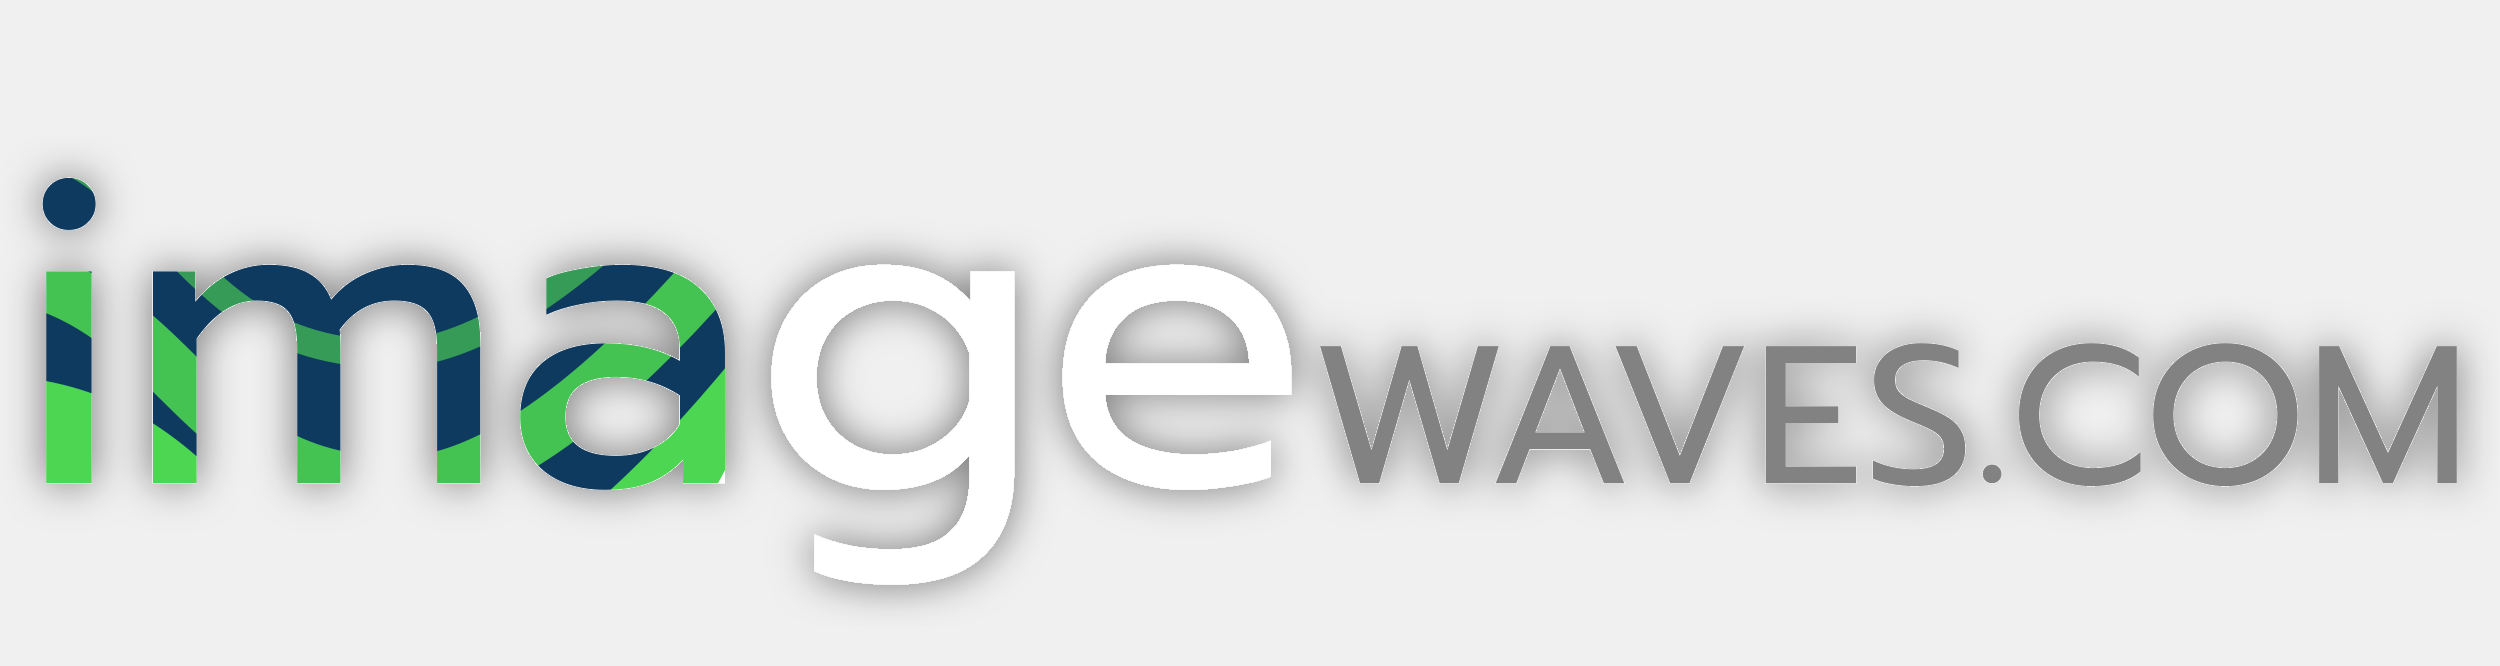
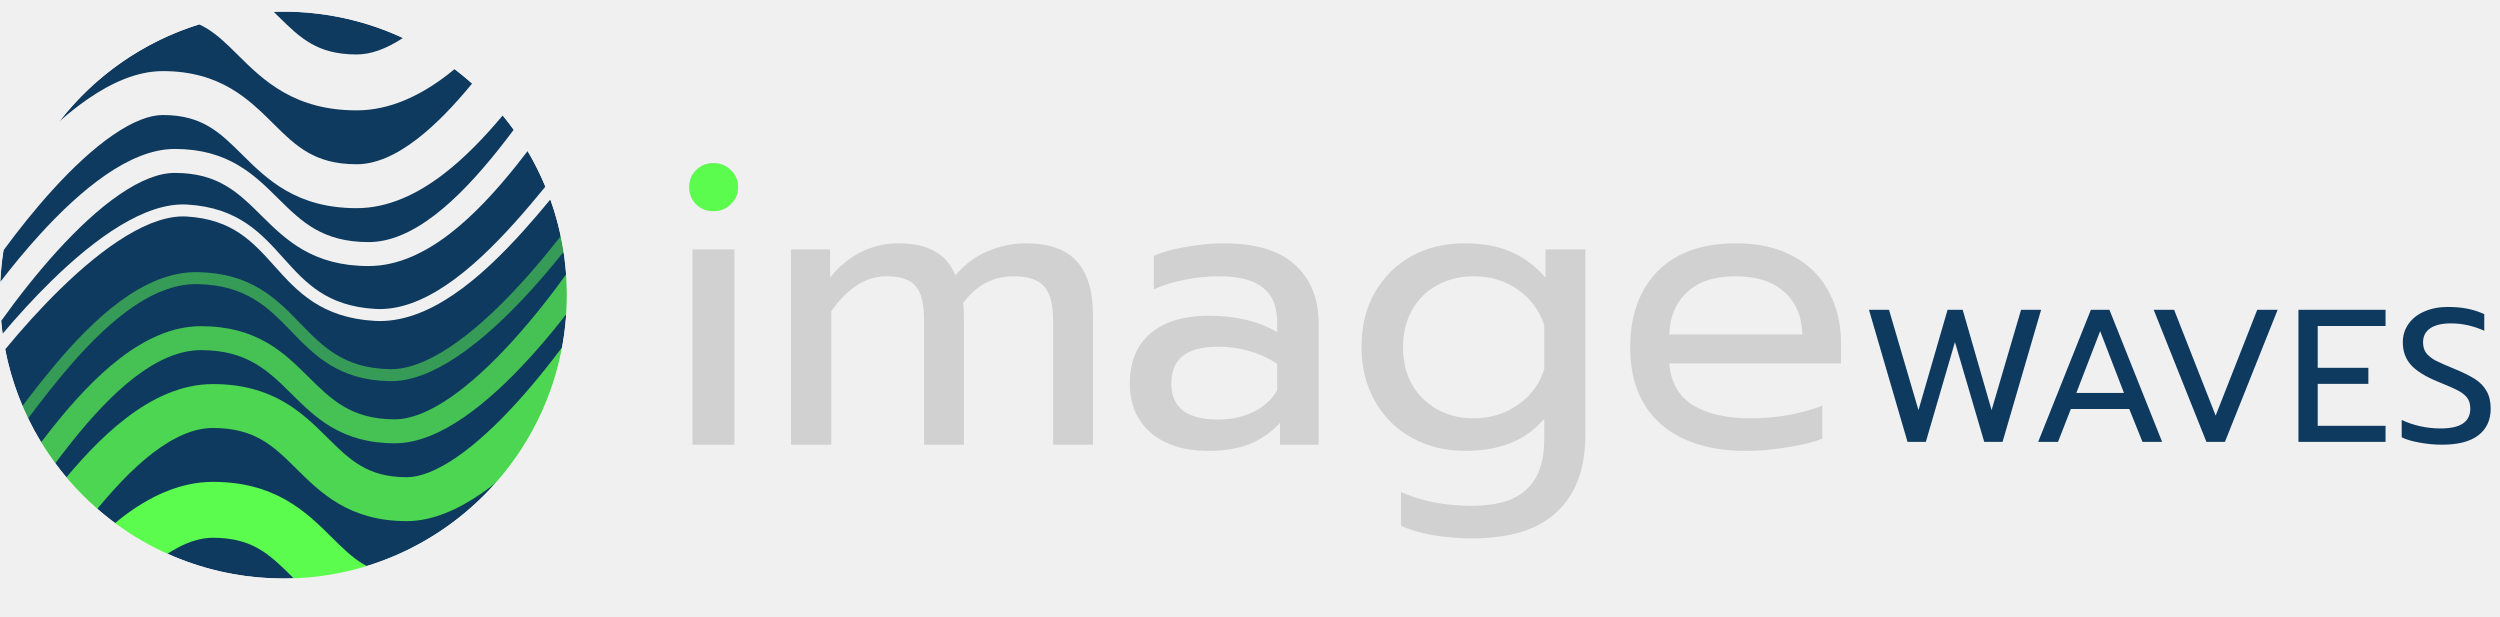
- <svg xmlns="http://www.w3.org/2000/svg" width="357" height="95" viewBox="0 0 357 95" fill="none">
-   <g filter="url(#filter0_d_591_1714)">
-     <mask id="mask0_591_1714" style="mask-type:alpha" maskUnits="userSpaceOnUse" x="6" y="25" width="345" height="59">
-       <path d="M9.812 32.838C8.762 32.838 7.88 32.481 7.166 31.767C6.452 31.053 6.095 30.171 6.095 29.121C6.095 28.071 6.452 27.189 7.166 26.475C7.88 25.761 8.762 25.404 9.812 25.404C10.904 25.404 11.807 25.761 12.521 26.475C13.277 27.189 13.655 28.071 13.655 29.121C13.655 30.171 13.277 31.053 12.521 31.767C11.807 32.481 10.904 32.838 9.812 32.838ZM6.599 38.76H13.088V69H6.599V38.76ZM21.845 38.76H27.893V43.107C29.321 41.343 30.938 40.02 32.744 39.138C34.55 38.256 36.419 37.815 38.351 37.815C40.787 37.815 42.719 38.235 44.147 39.075C45.575 39.873 46.625 41.112 47.297 42.792C48.641 41.154 50.279 39.915 52.211 39.075C54.185 38.235 56.159 37.815 58.133 37.815C61.829 37.815 64.496 38.76 66.134 40.65C67.772 42.498 68.591 45.249 68.591 48.903V69H62.417V49.722C62.417 47.244 61.955 45.501 61.031 44.493C60.107 43.443 58.532 42.918 56.306 42.918C53.114 42.918 50.51 44.304 48.494 47.076C48.578 47.706 48.62 48.735 48.62 50.163V69H42.446V49.722C42.446 47.244 42.026 45.501 41.186 44.493C40.346 43.443 38.834 42.918 36.65 42.918C33.458 42.918 30.602 44.724 28.082 48.336V69H21.845V38.76ZM86.391 69.945C82.737 69.945 79.797 69.021 77.571 67.173C75.387 65.283 74.295 62.742 74.295 59.55C74.295 56.19 75.345 53.607 77.445 51.801C79.587 49.953 82.611 49.029 86.517 49.029C90.675 49.029 94.203 49.869 97.101 51.549V49.974C97.101 47.58 96.366 45.816 94.896 44.682C93.468 43.506 91.2 42.918 88.092 42.918C86.244 42.918 84.438 43.107 82.674 43.485C80.952 43.821 79.398 44.304 78.012 44.934V39.768C79.272 39.18 80.91 38.718 82.926 38.382C84.942 38.004 86.895 37.815 88.785 37.815C93.783 37.815 97.479 38.928 99.873 41.154C102.309 43.338 103.527 46.383 103.527 50.289V69H97.542V65.598C96.24 67.026 94.686 68.118 92.88 68.874C91.116 69.588 88.953 69.945 86.391 69.945ZM87.966 65.094C89.982 65.094 91.809 64.695 93.447 63.897C95.085 63.099 96.303 61.986 97.101 60.558V56.463C94.371 54.699 91.326 53.817 87.966 53.817C85.53 53.817 83.703 54.3 82.485 55.266C81.309 56.19 80.721 57.618 80.721 59.55C80.721 63.246 83.136 65.094 87.966 65.094ZM127.236 83.49C125.178 83.49 123.162 83.322 121.188 82.986C119.256 82.65 117.618 82.167 116.274 81.537V76.308C119.424 77.736 123.078 78.45 127.236 78.45C131.142 78.45 133.977 77.589 135.741 75.867C137.547 74.187 138.45 71.625 138.45 68.181V64.968C135.678 68.286 131.604 69.945 126.228 69.945C123.162 69.945 120.411 69.273 117.975 67.929C115.539 66.585 113.628 64.695 112.242 62.259C110.856 59.823 110.163 57.03 110.163 53.88C110.163 50.688 110.835 47.895 112.179 45.501C113.565 43.065 115.455 41.175 117.849 39.831C120.285 38.487 123.015 37.815 126.039 37.815C128.853 37.815 131.226 38.235 133.158 39.075C135.132 39.873 136.959 41.217 138.639 43.107V38.76H144.813V67.488C144.813 72.654 143.364 76.602 140.466 79.332C137.61 82.104 133.2 83.49 127.236 83.49ZM127.488 64.905C130.092 64.905 132.381 64.212 134.355 62.826C136.371 61.44 137.736 59.592 138.45 57.282V50.478C137.652 48.126 136.266 46.278 134.292 44.934C132.36 43.59 130.092 42.918 127.488 42.918C125.43 42.918 123.561 43.38 121.881 44.304C120.243 45.186 118.941 46.467 117.975 48.147C117.051 49.827 116.589 51.738 116.589 53.88C116.589 56.064 117.051 57.996 117.975 59.676C118.941 61.314 120.243 62.595 121.881 63.519C123.561 64.443 125.43 64.905 127.488 64.905ZM169.645 69.945C164.059 69.945 159.67 68.559 156.478 65.787C153.328 62.973 151.753 59.025 151.753 53.943C151.753 48.987 153.16 45.06 155.974 42.162C158.83 39.264 162.883 37.815 168.133 37.815C171.619 37.815 174.58 38.487 177.016 39.831C179.452 41.133 181.279 42.96 182.497 45.312C183.757 47.622 184.387 50.268 184.387 53.25V56.4H157.801C158.011 59.256 159.208 61.398 161.392 62.826C163.618 64.212 166.621 64.905 170.401 64.905C172.333 64.905 174.286 64.737 176.26 64.401C178.234 64.023 179.977 63.54 181.489 62.952V68.055C180.145 68.601 178.36 69.042 176.134 69.378C173.95 69.756 171.787 69.945 169.645 69.945ZM178.402 51.927C178.318 49.071 177.373 46.866 175.567 45.312C173.803 43.716 171.283 42.918 168.007 42.918C164.815 42.918 162.337 43.737 160.573 45.375C158.809 47.013 157.885 49.197 157.801 51.927H178.402ZM188.507 49.428H191.475L195.843 64.296L200.155 49.428H202.395L206.679 64.296L211.047 49.428H214.015L208.303 69H205.587L201.247 54.216L196.935 69H194.219L188.507 49.428ZM221.393 49.428H224.137L231.949 69H229.037L227.077 64.128H218.425L216.521 69H213.581L221.393 49.428ZM226.293 61.748L222.765 52.592L219.237 61.748H226.293ZM230.698 49.428H233.722L239.882 65.108L246.042 49.428H249.066L241.254 69H238.51L230.698 49.428ZM252.149 49.428H265.057V51.836H255.005V58.024H262.509V60.404H255.005V66.62H265.057V69H252.149V49.428ZM273.44 69.42C272.32 69.42 271.21 69.317 270.108 69.112C269.026 68.925 268.139 68.664 267.448 68.328V65.752C269.24 66.592 271.172 67.012 273.244 67.012C276.156 67.012 277.612 66.032 277.612 64.072C277.612 63.4 277.454 62.859 277.136 62.448C276.819 62.037 276.362 61.683 275.764 61.384C275.167 61.067 274.196 60.637 272.852 60.096C271.004 59.349 269.67 58.528 268.848 57.632C268.027 56.736 267.616 55.607 267.616 54.244C267.616 53.217 267.896 52.312 268.456 51.528C269.016 50.725 269.8 50.109 270.808 49.68C271.816 49.232 272.974 49.008 274.28 49.008C275.344 49.008 276.306 49.092 277.164 49.26C278.023 49.428 278.863 49.699 279.684 50.072V52.536C278.06 51.808 276.418 51.444 274.756 51.444C273.412 51.444 272.386 51.687 271.676 52.172C270.967 52.657 270.612 53.348 270.612 54.244C270.612 54.86 270.762 55.383 271.06 55.812C271.378 56.223 271.835 56.596 272.432 56.932C273.048 57.249 273.954 57.651 275.148 58.136C276.474 58.677 277.519 59.191 278.284 59.676C279.05 60.161 279.628 60.759 280.02 61.468C280.431 62.159 280.636 63.027 280.636 64.072C280.636 65.771 280.03 67.087 278.816 68.02C277.603 68.953 275.811 69.42 273.44 69.42ZM284.46 69C284.086 69 283.769 68.879 283.508 68.636C283.265 68.375 283.144 68.057 283.144 67.684C283.144 67.311 283.265 66.993 283.508 66.732C283.769 66.471 284.086 66.34 284.46 66.34C284.833 66.34 285.15 66.471 285.412 66.732C285.673 66.993 285.804 67.311 285.804 67.684C285.804 68.057 285.673 68.375 285.412 68.636C285.15 68.879 284.833 69 284.46 69ZM298.672 69.42C296.656 69.42 294.864 69 293.296 68.16C291.728 67.32 290.505 66.135 289.628 64.604C288.75 63.055 288.312 61.263 288.312 59.228C288.312 57.193 288.75 55.401 289.628 53.852C290.505 52.303 291.728 51.108 293.296 50.268C294.864 49.428 296.656 49.008 298.672 49.008C301.36 49.008 303.609 49.689 305.42 51.052V53.796C303.796 52.359 301.63 51.64 298.924 51.64C297.412 51.64 296.068 51.948 294.892 52.564C293.734 53.18 292.829 54.067 292.176 55.224C291.522 56.363 291.196 57.697 291.196 59.228C291.196 60.759 291.522 62.103 292.176 63.26C292.848 64.417 293.762 65.304 294.92 65.92C296.096 66.536 297.43 66.844 298.924 66.844C300.305 66.844 301.537 66.667 302.62 66.312C303.721 65.939 304.738 65.351 305.672 64.548V67.32C303.992 68.72 301.658 69.42 298.672 69.42ZM317.784 69.42C315.842 69.42 314.088 69 312.52 68.16C310.952 67.301 309.72 66.097 308.824 64.548C307.928 62.999 307.48 61.225 307.48 59.228C307.48 57.231 307.928 55.457 308.824 53.908C309.72 52.359 310.952 51.155 312.52 50.296C314.088 49.437 315.842 49.008 317.784 49.008C319.725 49.008 321.48 49.437 323.048 50.296C324.616 51.155 325.848 52.359 326.744 53.908C327.64 55.457 328.088 57.231 328.088 59.228C328.088 61.225 327.64 62.999 326.744 64.548C325.848 66.097 324.616 67.301 323.048 68.16C321.48 69 319.725 69.42 317.784 69.42ZM317.784 66.844C319.165 66.844 320.416 66.536 321.536 65.92C322.674 65.285 323.57 64.399 324.224 63.26C324.877 62.103 325.204 60.759 325.204 59.228C325.204 57.716 324.877 56.391 324.224 55.252C323.589 54.095 322.712 53.208 321.592 52.592C320.472 51.957 319.221 51.64 317.84 51.64C316.44 51.64 315.17 51.948 314.032 52.564C312.912 53.18 312.016 54.067 311.344 55.224C310.69 56.381 310.364 57.716 310.364 59.228C310.364 60.759 310.69 62.103 311.344 63.26C311.997 64.399 312.884 65.285 314.004 65.92C315.142 66.536 316.402 66.844 317.784 66.844ZM331.173 49.428H334.029L341.001 64.688L347.973 49.428H350.829V69H348.057V55.084L341.701 69H340.301L333.917 55.084V69H331.173V49.428Z" fill="black" />
-     </mask>
-     <g mask="url(#mask0_591_1714)">
-       <g style="mix-blend-mode:exclusion">
-         <rect x="1" y="36" width="185" height="50" fill="white" />
-       </g>
-       <rect x="188" y="36" width="181" height="50" fill="#828282" />
-       <mask id="mask1_591_1714" style="mask-type:alpha" maskUnits="userSpaceOnUse" x="-74" y="-70" width="188" height="188">
-         <ellipse cx="20" cy="24" rx="94" ry="94" fill="#D9D9D9" />
-       </mask>
-       <g mask="url(#mask1_591_1714)">
-         <path d="M-7.95 -65.775C-26.505 -60.004 -42.595 -48.64 -54.249 -33.654C-51.146 -36.374 -47.993 -38.87 -44.821 -41.052C-37.165 -46.317 -28.641 -50.274 -20.005 -50.274C-10.609 -50.274 -3.363 -48.005 2.687 -44.438C8.302 -41.128 12.673 -36.794 16.366 -33.133L16.783 -32.719C20.744 -28.796 24.053 -25.605 28.177 -23.25C32.111 -21.004 37.065 -19.382 44.275 -19.382C50.465 -19.382 57.118 -22.235 64.204 -27.657C70.55 -32.514 76.725 -39.035 82.577 -46.145C80.706 -47.815 78.768 -49.412 76.767 -50.93C75.939 -50.248 75.104 -49.583 74.261 -48.938C65.719 -42.401 55.564 -37.255 44.275 -37.255C34.287 -37.255 26.489 -39.579 19.97 -43.302C13.744 -46.857 9.032 -51.525 5.23 -55.291L5.136 -55.385C1.087 -59.395 -1.97 -62.395 -5.718 -64.605C-6.422 -65.02 -7.162 -65.413 -7.95 -65.775Z" fill="#0F3A5F" />
-         <path d="M59.633 -61.261C54.047 -57.588 48.933 -55.791 44.275 -55.791C37.398 -55.791 32.785 -57.328 29.161 -59.398C25.296 -61.605 22.158 -64.612 18.18 -68.553L17.725 -69.004C17.414 -69.312 17.097 -69.626 16.774 -69.946C17.845 -69.982 18.92 -70 20 -70C34.16 -70 47.59 -66.869 59.633 -61.261Z" fill="#0F3A5F" />
-         <path d="M73.054 -16.092C80.18 -21.545 86.787 -28.472 92.722 -35.565C93.987 -34.022 95.205 -32.438 96.371 -30.816C94.654 -28.527 92.879 -26.221 91.048 -23.931C84.567 -15.828 77.541 -8.149 70.187 -2.522C62.81 3.124 55.456 6.435 48.247 6.435C40.481 6.435 34.958 4.673 30.507 2.131C25.952 -0.47 22.357 -3.965 18.425 -7.861L18.084 -8.199C14.341 -11.908 10.229 -15.984 4.978 -19.08C-0.555 -22.341 -7.22 -24.457 -16.033 -24.457C-23.695 -24.457 -31.549 -20.924 -38.974 -15.818C-46.465 -10.665 -53.94 -3.62 -60.929 4.066C-65.456 9.046 -69.822 14.34 -73.901 19.641C-73.739 16.092 -73.38 12.595 -72.835 9.16C-67.867 2.397 -62.346 -4.523 -56.574 -10.87C-49.905 -18.204 -43.085 -24.571 -36.569 -29.052C-29.93 -33.618 -24.352 -35.711 -20.005 -35.711C-13.171 -35.711 -8.484 -34.118 -4.709 -31.893C-0.711 -29.536 2.517 -26.351 6.534 -22.373L6.574 -22.333C10.401 -18.542 14.957 -14.029 20.955 -10.604C27.164 -7.058 34.62 -4.819 44.275 -4.819C54.952 -4.819 64.687 -9.689 73.054 -16.092Z" fill="#0F3A5F" />
-         <path d="M114 24C114 75.915 71.915 118 20 118C-25.758 118 -63.88 85.305 -72.278 42.002C-66.716 35.267 -60.539 28.378 -54.116 22.099C-46.867 15.012 -39.359 8.756 -32.114 4.377C-24.834 -0.022 -18.033 -2.398 -12.137 -2.051C-4.385 -1.594 1.115 0.571 5.55 3.55C9.985 6.529 13.417 10.355 17.059 14.413L17.202 14.573C20.851 18.639 24.715 22.918 29.857 26.27C35.049 29.654 41.466 32.05 50.217 32.565C59.246 33.096 68.089 29.473 76.332 23.901C84.587 18.321 92.427 10.661 99.504 2.806C102.657 -0.692 105.675 -4.249 108.522 -7.695C112.068 2.207 114 12.878 114 24Z" fill="#0F3A5F" />
-         <path d="M106.88 -11.951C103.648 -8.004 100.193 -3.891 96.554 0.148C89.563 7.905 81.974 15.293 74.107 20.61C66.229 25.936 58.258 29.059 50.45 28.6C42.365 28.124 36.62 25.936 32.026 22.942C27.383 19.916 23.839 16.022 20.158 11.92L19.888 11.619C16.336 7.659 12.616 3.511 7.764 0.253C2.732 -3.128 -3.454 -5.518 -11.904 -6.016C-18.968 -6.431 -26.601 -3.596 -34.168 0.978C-41.771 5.573 -49.524 12.055 -56.893 19.258C-62.585 24.823 -68.079 30.85 -73.132 36.829C-73.324 35.422 -73.485 34.004 -73.614 32.578C-68.066 24.838 -61.728 16.754 -55.051 9.411C-48.288 1.973 -41.276 -4.594 -34.472 -9.272C-27.602 -13.997 -21.355 -16.513 -16.033 -16.513C-8.617 -16.513 -3.349 -14.767 0.944 -12.237C5.332 -9.65 8.831 -6.183 12.766 -2.285L12.835 -2.217C16.698 1.61 20.979 5.838 26.568 9.029C32.26 12.28 39.147 14.379 48.247 14.379C57.904 14.379 66.938 9.967 75.014 3.787C83.114 -2.412 90.607 -10.662 97.252 -18.97C98.522 -20.558 99.768 -22.157 100.986 -23.751C103.214 -19.979 105.187 -16.038 106.88 -11.951Z" fill="#0F3A5F" />
-         <path opacity="0.7" fill-rule="evenodd" clip-rule="evenodd" d="M79.872 64.52C72.448 69.626 64.593 73.159 56.931 73.159C48.118 73.159 41.454 71.044 35.921 67.782C30.669 64.686 26.557 60.611 22.815 56.901C22.701 56.788 22.587 56.676 22.474 56.563C18.541 52.668 14.946 49.172 10.392 46.571C5.94 44.029 0.417 42.267 -7.349 42.267C-14.557 42.267 -21.911 45.579 -29.288 51.224C-36.642 56.852 -43.668 64.53 -50.15 72.634C-55.438 79.245 -60.259 86.003 -64.566 92.04C-65.536 93.4 -66.481 94.724 -67.399 96.001C-69.872 99.443 -72.173 102.577 -74.237 105.108C-76.233 107.556 -78.269 109.775 -80.228 111.096L-84.668 104.509C-83.763 103.899 -82.358 102.498 -80.394 100.089C-78.497 97.763 -76.319 94.803 -73.85 91.366C-72.96 90.128 -72.035 88.832 -71.078 87.49C-66.767 81.447 -61.792 74.472 -56.353 67.672C-49.708 59.364 -42.215 51.114 -34.116 44.916C-26.04 38.735 -17.005 34.324 -7.349 34.324C1.751 34.324 8.639 36.423 14.331 39.673C19.919 42.864 24.2 47.092 28.064 50.92L28.132 50.987C32.067 54.885 35.567 58.352 39.955 60.939C44.247 63.469 49.516 65.216 56.931 65.216C62.253 65.216 68.501 62.699 75.371 57.975C82.174 53.296 89.187 46.73 95.95 39.292C109.472 24.421 121.599 6.51 128.606 -5.42L135.456 -1.397C128.249 10.871 115.81 29.259 101.827 44.636C94.838 52.322 87.364 59.368 79.872 64.52Z" fill="#5BFC4D" />
-         <path opacity="0.5" fill-rule="evenodd" clip-rule="evenodd" d="M77.156 44.712C69.77 49.574 62.252 52.701 55.177 52.557C46.715 52.386 40.442 50.235 35.283 47.051C30.31 43.981 26.432 39.98 22.73 36.159L22.449 35.869C18.613 31.912 14.922 28.158 10.165 25.312C5.46 22.497 -0.365 20.532 -8.463 20.368C-16.282 20.209 -24.127 23.637 -31.795 29.262C-39.451 34.878 -46.75 42.553 -53.437 50.573C-58.897 57.122 -63.894 63.834 -68.323 69.784C-69.318 71.12 -70.284 72.418 -71.22 73.667C-73.761 77.056 -76.094 80.1 -78.166 82.538C-80.204 84.936 -82.122 86.912 -83.84 88.02L-85.993 84.682C-84.809 83.919 -83.214 82.345 -81.193 79.967C-79.207 77.629 -76.937 74.671 -74.398 71.284C-73.476 70.055 -72.52 68.771 -71.532 67.444C-67.101 61.491 -62.025 54.672 -56.488 48.03C-49.718 39.909 -42.178 31.953 -34.144 26.059C-26.122 20.174 -17.425 16.213 -8.382 16.397C0.382 16.575 6.886 18.722 12.205 21.904C17.472 25.055 21.498 29.182 25.301 33.105L25.45 33.259C29.245 37.174 32.822 40.865 37.369 43.671C41.915 46.477 47.494 48.429 55.258 48.587C61.163 48.706 67.868 46.071 74.973 41.394C82.044 36.74 89.306 30.2 96.276 22.84C110.215 8.122 122.783 -9.657 130.083 -21.526L133.466 -19.445C126.064 -7.409 113.334 10.604 99.16 25.571C92.074 33.053 84.576 39.828 77.156 44.712Z" fill="#5BFC4D" />
-         <path opacity="0.8" fill-rule="evenodd" clip-rule="evenodd" d="M85.719 89.754C78.064 95.019 69.539 98.976 60.903 98.976C51.508 98.976 44.261 96.707 38.211 93.14C32.597 89.83 28.226 85.496 24.533 81.835C24.393 81.696 24.254 81.558 24.116 81.421C20.155 77.498 16.846 74.308 12.722 71.953C8.788 69.706 3.833 68.084 -3.377 68.084C-9.566 68.084 -16.219 70.937 -23.305 76.359C-30.349 81.749 -37.18 89.189 -43.593 97.208C-48.819 103.741 -53.575 110.408 -57.88 116.442C-58.856 117.81 -59.809 119.146 -60.739 120.44C-63.214 123.884 -65.567 127.09 -67.7 129.707C-69.71 132.171 -72.007 134.73 -74.406 136.347L-82.547 124.272C-82.081 123.958 -80.938 122.897 -78.987 120.504C-77.161 118.264 -75.034 115.376 -72.566 111.942C-71.688 110.72 -70.772 109.435 -69.82 108.1C-65.508 102.056 -60.468 94.99 -54.966 88.111C-48.254 79.719 -40.566 71.23 -32.156 64.794C-23.788 58.391 -14.053 53.521 -3.377 53.521C6.278 53.521 13.735 55.76 19.944 59.306C25.942 62.731 30.498 67.244 34.325 71.035L34.365 71.075C38.381 75.053 41.61 78.238 45.608 80.595C49.383 82.82 54.069 84.413 60.903 84.413C65.25 84.413 70.828 82.32 77.467 77.754C83.983 73.273 90.803 66.906 97.473 59.572C110.803 44.912 122.799 27.199 129.724 15.41L142.281 22.786C134.992 35.196 122.422 53.781 108.248 69.37C101.164 77.159 93.498 84.405 85.719 89.754Z" fill="#5BFC4D" />
-         <path fill-rule="evenodd" clip-rule="evenodd" d="M86.845 125.813C79.05 131.173 70.124 135.385 60.903 135.385C51.158 135.385 43.563 133.023 37.203 129.274C31.37 125.835 26.842 121.344 23.173 117.706C23.02 117.554 22.869 117.404 22.718 117.255C18.74 113.314 15.603 110.307 11.737 108.1C8.113 106.03 3.5 104.493 -3.377 104.493C-8.954 104.493 -15.187 107.07 -22.098 112.359C-28.955 117.606 -35.669 124.903 -42.042 132.871C-47.23 139.357 -51.949 145.97 -56.252 152.002C-57.231 153.375 -58.189 154.717 -59.126 156.021C-61.602 159.467 -63.986 162.717 -66.161 165.385C-68.178 167.859 -70.634 170.622 -73.296 172.417L-83.657 157.048C-83.657 157.048 -83.657 157.048 -83.655 157.046C-83.628 157.026 -83.334 156.806 -82.744 156.202C-82.147 155.591 -81.412 154.758 -80.526 153.672C-78.741 151.483 -76.645 148.639 -74.179 145.206C-73.308 143.993 -72.396 142.715 -71.447 141.385C-67.136 135.34 -62.056 128.219 -56.517 121.294C-49.764 112.85 -41.959 104.218 -33.363 97.64C-24.82 91.103 -14.665 85.957 -3.377 85.957C6.612 85.957 14.409 88.281 20.928 92.004C27.155 95.559 31.867 100.227 35.668 103.994L35.763 104.087C39.811 108.097 42.868 111.097 46.616 113.307C50.081 115.349 54.419 116.849 60.903 116.849C64.665 116.849 69.842 115.011 76.342 110.541C82.686 106.178 89.391 99.931 96.003 92.659C109.219 78.125 121.137 60.531 128.012 48.827L143.994 58.215C136.655 70.709 124.007 89.413 109.717 105.128C102.577 112.98 94.795 120.345 86.845 125.813Z" fill="#5BFC4D" />
-       </g>
-     </g>
+ <svg xmlns="http://www.w3.org/2000/svg" width="860" height="212" viewBox="0 0 860 212" fill="none">
+   <g style="mix-blend-mode:exclusion">
+     <path d="M245.36 72.64C243.027 72.64 241.067 71.847 239.48 70.26C237.893 68.673 237.1 66.713 237.1 64.38C237.1 62.047 237.893 60.087 239.48 58.5C241.067 56.913 243.027 56.12 245.36 56.12C247.787 56.12 249.793 56.913 251.38 58.5C253.06 60.087 253.9 62.047 253.9 64.38C253.9 66.713 253.06 68.673 251.38 70.26C249.793 71.847 247.787 72.64 245.36 72.64ZM238.22 85.8H252.64V153H238.22V85.8ZM272.1 85.8H285.54V95.46C288.713 91.54 292.307 88.6 296.32 86.64C300.333 84.68 304.487 83.7 308.78 83.7C314.193 83.7 318.487 84.633 321.66 86.5C324.833 88.273 327.167 91.027 328.66 94.76C331.647 91.12 335.287 88.367 339.58 86.5C343.967 84.633 348.353 83.7 352.74 83.7C360.953 83.7 366.88 85.8 370.52 90C374.16 94.107 375.98 100.22 375.98 108.34V153H362.26V110.16C362.26 104.653 361.233 100.78 359.18 98.54C357.127 96.207 353.627 95.04 348.68 95.04C341.587 95.04 335.8 98.12 331.32 104.28C331.507 105.68 331.6 107.967 331.6 111.14V153H317.88V110.16C317.88 104.653 316.947 100.78 315.08 98.54C313.213 96.207 309.853 95.04 305 95.04C297.907 95.04 291.56 99.053 285.96 107.08V153H272.1V85.8ZM415.535 155.1C407.415 155.1 400.882 153.047 395.935 148.94C391.082 144.74 388.655 139.093 388.655 132C388.655 124.533 390.989 118.793 395.655 114.78C400.415 110.673 407.135 108.62 415.815 108.62C425.055 108.62 432.895 110.487 439.335 114.22V110.72C439.335 105.4 437.702 101.48 434.435 98.96C431.262 96.347 426.222 95.04 419.315 95.04C415.209 95.04 411.195 95.46 407.275 96.3C403.449 97.047 399.995 98.12 396.915 99.52V88.04C399.715 86.733 403.355 85.707 407.835 84.96C412.315 84.12 416.655 83.7 420.855 83.7C431.962 83.7 440.175 86.173 445.495 91.12C450.909 95.973 453.615 102.74 453.615 111.42V153H440.315V145.44C437.422 148.613 433.969 151.04 429.955 152.72C426.035 154.307 421.229 155.1 415.535 155.1ZM419.035 144.32C423.515 144.32 427.575 143.433 431.215 141.66C434.855 139.887 437.562 137.413 439.335 134.24V125.14C433.269 121.22 426.502 119.26 419.035 119.26C413.622 119.26 409.562 120.333 406.855 122.48C404.242 124.533 402.935 127.707 402.935 132C402.935 140.213 408.302 144.32 419.035 144.32ZM506.303 185.2C501.729 185.2 497.249 184.827 492.863 184.08C488.569 183.333 484.929 182.26 481.943 180.86V169.24C488.943 172.413 497.063 174 506.303 174C514.983 174 521.283 172.087 525.203 168.26C529.216 164.527 531.223 158.833 531.223 151.18V144.04C525.063 151.413 516.009 155.1 504.063 155.1C497.249 155.1 491.136 153.607 485.723 150.62C480.309 147.633 476.063 143.433 472.983 138.02C469.903 132.607 468.363 126.4 468.363 119.4C468.363 112.307 469.856 106.1 472.843 100.78C475.923 95.367 480.123 91.167 485.443 88.18C490.856 85.193 496.923 83.7 503.643 83.7C509.896 83.7 515.169 84.633 519.463 86.5C523.849 88.273 527.909 91.26 531.643 95.46V85.8H545.363V149.64C545.363 161.12 542.143 169.893 535.703 175.96C529.356 182.12 519.556 185.2 506.303 185.2ZM506.863 143.9C512.649 143.9 517.736 142.36 522.123 139.28C526.603 136.2 529.636 132.093 531.223 126.96V111.84C529.449 106.613 526.369 102.507 521.983 99.52C517.689 96.533 512.649 95.04 506.863 95.04C502.289 95.04 498.136 96.067 494.403 98.12C490.763 100.08 487.869 102.927 485.723 106.66C483.669 110.393 482.642 114.64 482.642 119.4C482.642 124.253 483.669 128.547 485.723 132.28C487.869 135.92 490.763 138.767 494.403 140.82C498.136 142.873 502.289 143.9 506.863 143.9ZM600.544 155.1C588.131 155.1 578.378 152.02 571.284 145.86C564.284 139.607 560.784 130.833 560.784 119.54C560.784 108.527 563.911 99.8 570.164 93.36C576.511 86.92 585.518 83.7 597.184 83.7C604.931 83.7 611.511 85.193 616.924 88.18C622.338 91.073 626.398 95.133 629.104 100.36C631.904 105.493 633.304 111.373 633.304 118V125H574.224C574.691 131.347 577.351 136.107 582.204 139.28C587.151 142.36 593.824 143.9 602.224 143.9C606.518 143.9 610.858 143.527 615.244 142.78C619.631 141.94 623.504 140.867 626.864 139.56V150.9C623.878 152.113 619.911 153.093 614.964 153.84C610.111 154.68 605.304 155.1 600.544 155.1ZM620.004 115.06C619.818 108.713 617.718 103.813 613.704 100.36C609.784 96.813 604.184 95.04 596.904 95.04C589.811 95.04 584.304 96.86 580.384 100.5C576.464 104.14 574.411 108.993 574.224 115.06H620.004Z" fill="#232323" />
  </g>
-   <defs>
-     <filter id="filter0_d_591_1714" x="0.095" y="19.404" width="356.734" height="70.086" filterUnits="userSpaceOnUse" color-interpolation-filters="sRGB">
-       <feFlood flood-opacity="0" result="BackgroundImageFix" />
-       <feColorMatrix in="SourceAlpha" type="matrix" values="0 0 0 0 0 0 0 0 0 0 0 0 0 0 0 0 0 0 127 0" result="hardAlpha" />
-       <feOffset />
-       <feGaussianBlur stdDeviation="3" />
-       <feComposite in2="hardAlpha" operator="out" />
-       <feColorMatrix type="matrix" values="0 0 0 0 0 0 0 0 0 0 0 0 0 0 0 0 0 0 0.5 0" />
-       <feBlend mode="normal" in2="BackgroundImageFix" result="effect1_dropShadow_591_1714" />
-       <feBlend mode="normal" in="SourceGraphic" in2="effect1_dropShadow_591_1714" result="shape" />
-     </filter>
-   </defs>
+   <mask id="mask0_0_1" style="mask-type:alpha" maskUnits="userSpaceOnUse" x="237" y="56" width="397" height="130">
+     <path d="M245.36 72.64C243.027 72.64 241.067 71.847 239.48 70.26C237.893 68.673 237.1 66.713 237.1 64.38C237.1 62.047 237.893 60.087 239.48 58.5C241.067 56.913 243.027 56.12 245.36 56.12C247.787 56.12 249.793 56.913 251.38 58.5C253.06 60.087 253.9 62.047 253.9 64.38C253.9 66.713 253.06 68.673 251.38 70.26C249.793 71.847 247.787 72.64 245.36 72.64ZM238.22 85.8H252.64V153H238.22V85.8ZM272.1 85.8H285.54V95.46C288.713 91.54 292.307 88.6 296.32 86.64C300.333 84.68 304.487 83.7 308.78 83.7C314.193 83.7 318.487 84.633 321.66 86.5C324.833 88.273 327.167 91.027 328.66 94.76C331.647 91.12 335.287 88.367 339.58 86.5C343.967 84.633 348.353 83.7 352.74 83.7C360.953 83.7 366.88 85.8 370.52 90C374.16 94.107 375.98 100.22 375.98 108.34V153H362.26V110.16C362.26 104.653 361.233 100.78 359.18 98.54C357.127 96.207 353.627 95.04 348.68 95.04C341.587 95.04 335.8 98.12 331.32 104.28C331.507 105.68 331.6 107.967 331.6 111.14V153H317.88V110.16C317.88 104.653 316.947 100.78 315.08 98.54C313.213 96.207 309.853 95.04 305 95.04C297.907 95.04 291.56 99.053 285.96 107.08V153H272.1V85.8ZM415.535 155.1C407.415 155.1 400.882 153.047 395.935 148.94C391.082 144.74 388.655 139.093 388.655 132C388.655 124.533 390.989 118.793 395.655 114.78C400.415 110.673 407.135 108.62 415.815 108.62C425.055 108.62 432.895 110.487 439.335 114.22V110.72C439.335 105.4 437.702 101.48 434.435 98.96C431.262 96.347 426.222 95.04 419.315 95.04C415.209 95.04 411.195 95.46 407.275 96.3C403.449 97.047 399.995 98.12 396.915 99.52V88.04C399.715 86.733 403.355 85.707 407.835 84.96C412.315 84.12 416.655 83.7 420.855 83.7C431.962 83.7 440.175 86.173 445.495 91.12C450.909 95.973 453.615 102.74 453.615 111.42V153H440.315V145.44C437.422 148.613 433.969 151.04 429.955 152.72C426.035 154.307 421.229 155.1 415.535 155.1ZM419.035 144.32C423.515 144.32 427.575 143.433 431.215 141.66C434.855 139.887 437.562 137.413 439.335 134.24V125.14C433.269 121.22 426.502 119.26 419.035 119.26C413.622 119.26 409.562 120.333 406.855 122.48C404.242 124.533 402.935 127.707 402.935 132C402.935 140.213 408.302 144.32 419.035 144.32ZM506.303 185.2C501.729 185.2 497.249 184.827 492.863 184.08C488.569 183.333 484.929 182.26 481.943 180.86V169.24C488.943 172.413 497.063 174 506.303 174C514.983 174 521.283 172.087 525.203 168.26C529.216 164.527 531.223 158.833 531.223 151.18V144.04C525.063 151.413 516.009 155.1 504.063 155.1C497.249 155.1 491.136 153.607 485.723 150.62C480.309 147.633 476.063 143.433 472.983 138.02C469.903 132.607 468.363 126.4 468.363 119.4C468.363 112.307 469.856 106.1 472.843 100.78C475.923 95.367 480.123 91.167 485.443 88.18C490.856 85.193 496.923 83.7 503.643 83.7C509.896 83.7 515.169 84.633 519.463 86.5C523.849 88.273 527.909 91.26 531.643 95.46V85.8H545.363V149.64C545.363 161.12 542.143 169.893 535.703 175.96C529.356 182.12 519.556 185.2 506.303 185.2ZM506.863 143.9C512.649 143.9 517.736 142.36 522.123 139.28C526.603 136.2 529.636 132.093 531.223 126.96V111.84C529.449 106.613 526.369 102.507 521.983 99.52C517.689 96.533 512.649 95.04 506.863 95.04C502.289 95.04 498.136 96.067 494.403 98.12C490.763 100.08 487.869 102.927 485.723 106.66C483.669 110.393 482.642 114.64 482.642 119.4C482.642 124.253 483.669 128.547 485.723 132.28C487.869 135.92 490.763 138.767 494.403 140.82C498.136 142.873 502.289 143.9 506.863 143.9ZM600.544 155.1C588.131 155.1 578.378 152.02 571.284 145.86C564.284 139.607 560.784 130.833 560.784 119.54C560.784 108.527 563.911 99.8 570.164 93.36C576.511 86.92 585.518 83.7 597.184 83.7C604.931 83.7 611.511 85.193 616.924 88.18C622.338 91.073 626.398 95.133 629.104 100.36C631.904 105.493 633.304 111.373 633.304 118V125H574.224C574.691 131.347 577.351 136.107 582.204 139.28C587.151 142.36 593.824 143.9 602.224 143.9C606.518 143.9 610.858 143.527 615.244 142.78C619.631 141.94 623.504 140.867 626.864 139.56V150.9C623.878 152.113 619.911 153.093 614.964 153.84C610.111 154.68 605.304 155.1 600.544 155.1ZM620.004 115.06C619.818 108.713 617.718 103.813 613.704 100.36C609.784 96.813 604.184 95.04 596.904 95.04C589.811 95.04 584.304 96.86 580.384 100.5C576.464 104.14 574.411 108.993 574.224 115.06H620.004Z" fill="#414141" />
+   </mask>
+   <g mask="url(#mask0_0_1)">
+     <circle cx="239.5" cy="60.5" r="22.5" fill="#5CFC4E" />
+   </g>
+   <path d="M642.925 106.565H649.815L659.955 141.08L669.965 106.565H675.165L685.11 141.08L695.25 106.565H702.14L688.88 152H682.575L672.5 117.68L662.49 152H656.185L642.925 106.565ZM719.268 106.565H725.638L743.773 152H737.013L732.463 140.69H712.378L707.958 152H701.133L719.268 106.565ZM730.643 135.165L722.453 113.91L714.263 135.165H730.643ZM740.869 106.565H747.889L762.189 142.965L776.489 106.565H783.509L765.374 152H759.004L740.869 106.565ZM790.665 106.565H820.63V112.155H797.295V126.52H814.715V132.045H797.295V146.475H820.63V152H790.665V106.565ZM840.092 152.975C837.492 152.975 834.914 152.737 832.357 152.26C829.844 151.827 827.785 151.22 826.182 150.44V144.46C830.342 146.41 834.827 147.385 839.637 147.385C846.397 147.385 849.777 145.11 849.777 140.56C849.777 139 849.409 137.743 848.672 136.79C847.935 135.837 846.874 135.013 845.487 134.32C844.1 133.583 841.847 132.587 838.727 131.33C834.437 129.597 831.339 127.69 829.432 125.61C827.525 123.53 826.572 120.908 826.572 117.745C826.572 115.362 827.222 113.26 828.522 111.44C829.822 109.577 831.642 108.147 833.982 107.15C836.322 106.11 839.009 105.59 842.042 105.59C844.512 105.59 846.744 105.785 848.737 106.175C850.73 106.565 852.68 107.193 854.587 108.06V113.78C850.817 112.09 847.004 111.245 843.147 111.245C840.027 111.245 837.644 111.808 835.997 112.935C834.35 114.062 833.527 115.665 833.527 117.745C833.527 119.175 833.874 120.388 834.567 121.385C835.304 122.338 836.365 123.205 837.752 123.985C839.182 124.722 841.284 125.653 844.057 126.78C847.134 128.037 849.56 129.228 851.337 130.355C853.114 131.482 854.457 132.868 855.367 134.515C856.32 136.118 856.797 138.133 856.797 140.56C856.797 144.503 855.389 147.558 852.572 149.725C849.755 151.892 845.595 152.975 840.092 152.975Z" fill="#0F3A5F" />
+   <mask id="mask1_0_1" style="mask-type:alpha" maskUnits="userSpaceOnUse" x="0" y="4" width="195" height="195">
+     <circle cx="97.5" cy="101.5" r="97.5" fill="#D9D9D9" />
+   </mask>
+   <g mask="url(#mask1_0_1)">
+     <path d="M68.51 8.382C49.264 14.368 32.574 26.155 20.487 41.7C23.705 38.878 26.976 36.288 30.265 34.026C38.206 28.565 47.048 24.461 56.006 24.461C65.751 24.461 73.267 26.814 79.543 30.514C85.366 33.947 89.9 38.442 93.73 42.24L94.163 42.669C98.271 46.739 101.704 50.048 105.981 52.49C110.062 54.821 115.201 56.503 122.679 56.503C129.099 56.503 136 53.544 143.35 47.919C149.933 42.882 156.337 36.117 162.407 28.743C160.466 27.011 158.456 25.355 156.381 23.78C155.522 24.488 154.656 25.178 153.781 25.847C144.921 32.627 134.388 37.964 122.679 37.964C112.319 37.964 104.231 35.554 97.469 31.692C91.011 28.004 86.123 23.163 82.18 19.256L82.082 19.159C77.883 15 74.712 11.888 70.825 9.596C70.094 9.166 69.326 8.758 68.51 8.382Z" fill="#0F3A5F" />
+     <path d="M138.608 13.064C132.815 16.874 127.51 18.739 122.679 18.739C115.546 18.739 110.761 17.144 107.002 14.997C102.993 12.707 99.739 9.588 95.612 5.501L95.14 5.033C94.818 4.713 94.489 4.387 94.154 4.056C95.265 4.019 96.38 4 97.5 4C112.188 4 126.117 7.248 138.608 13.064Z" fill="#0F3A5F" />
+     <path d="M152.53 59.915C159.921 54.259 166.774 47.074 172.93 39.717C174.242 41.317 175.505 42.96 176.715 44.643C174.934 47.017 173.093 49.41 171.194 51.784C164.471 60.19 157.183 68.154 149.556 73.991C141.904 79.847 134.276 83.281 126.799 83.281C118.744 83.281 113.015 81.453 108.398 78.817C103.674 76.119 99.945 72.493 95.866 68.453L95.512 68.102C91.631 64.255 87.365 60.027 81.918 56.816C76.18 53.433 69.267 51.239 60.125 51.239C52.179 51.239 44.032 54.904 36.33 60.2C28.56 65.544 20.807 72.852 13.558 80.824C8.862 85.989 4.334 91.481 0.103 96.978C0.271 93.298 0.643 89.671 1.208 86.108C6.361 79.093 12.088 71.915 18.075 65.332C24.992 57.724 32.066 51.121 38.825 46.472C45.711 41.737 51.497 39.566 56.006 39.566C63.094 39.566 67.955 41.218 71.871 43.526C76.017 45.971 79.366 49.274 83.532 53.4L83.574 53.442C87.543 57.374 92.269 62.055 98.49 65.608C104.931 69.285 112.665 71.608 122.679 71.608C133.753 71.608 143.851 66.557 152.53 59.915Z" fill="#0F3A5F" />
+     <path d="M195 101.5C195 155.348 151.348 199 97.5 199C50.038 199 10.497 165.087 1.786 120.172C7.555 113.187 13.963 106.04 20.624 99.528C28.143 92.177 35.931 85.689 43.446 81.147C50.996 76.583 58.05 74.12 64.166 74.48C72.207 74.953 77.912 77.199 82.512 80.289C87.112 83.379 90.672 87.347 94.449 91.556L94.598 91.722C98.382 95.939 102.391 100.378 107.724 103.854C113.11 107.364 119.765 109.85 128.842 110.384C138.207 110.935 147.379 107.177 155.929 101.397C164.492 95.609 172.623 87.664 179.965 79.517C183.235 75.888 186.365 72.2 189.318 68.624C192.997 78.896 195 89.964 195 101.5Z" fill="#0F3A5F" />
+     <path d="M187.615 64.21C184.262 68.304 180.679 72.57 176.904 76.759C169.654 84.806 161.781 92.469 153.622 97.984C145.45 103.508 137.182 106.748 129.084 106.271C120.698 105.778 114.738 103.508 109.974 100.403C105.158 97.263 101.482 93.225 97.664 88.971L97.384 88.658C93.7 84.551 89.841 80.249 84.809 76.869C79.589 73.362 73.172 70.883 64.409 70.367C57.081 69.936 49.164 72.877 41.315 77.621C33.429 82.387 25.387 89.11 17.744 96.582C11.841 102.354 6.142 108.605 0.9 114.806C0.701 113.347 0.534 111.877 0.401 110.397C6.155 102.37 12.728 93.984 19.654 86.367C26.669 78.653 33.943 71.842 40.999 66.989C48.125 62.088 54.605 59.478 60.125 59.478C67.817 59.478 73.282 61.289 77.734 63.914C82.285 66.597 85.916 70.193 89.997 74.236L90.068 74.306C94.075 78.276 98.516 82.662 104.312 85.972C110.216 89.343 117.36 91.52 126.799 91.52C136.815 91.52 146.186 86.945 154.563 80.534C162.964 74.105 170.736 65.547 177.628 56.931C178.946 55.283 180.238 53.625 181.501 51.971C183.813 55.884 185.859 59.971 187.615 64.21Z" fill="#0F3A5F" />
+     <path opacity="0.7" fill-rule="evenodd" clip-rule="evenodd" d="M159.602 143.529C151.9 148.825 143.753 152.49 135.807 152.49C126.665 152.49 119.752 150.296 114.014 146.912C108.567 143.701 104.301 139.474 100.42 135.627C100.301 135.509 100.183 135.392 100.066 135.276C95.987 131.235 92.258 127.61 87.534 124.912C82.917 122.275 77.188 120.447 69.133 120.447C61.656 120.447 54.028 123.882 46.377 129.738C38.749 135.575 31.461 143.539 24.738 151.945C19.253 158.802 14.253 165.811 9.786 172.073C8.779 173.484 7.799 174.857 6.847 176.182C4.282 179.752 1.895 183.003 -0.246 185.628C-2.316 188.168 -4.428 190.469 -6.46 191.839L-11.065 185.007C-10.127 184.374 -8.669 182.92 -6.632 180.422C-4.665 178.009 -2.405 174.939 0.156 171.374C1.079 170.09 2.038 168.746 3.031 167.353C7.502 161.086 12.663 153.851 18.304 146.798C25.196 138.181 32.968 129.623 41.369 123.194C49.746 116.784 59.117 112.208 69.133 112.208C78.572 112.208 85.716 114.385 91.62 117.757C97.416 121.067 101.857 125.452 105.864 129.422L105.935 129.492C110.016 133.535 113.647 137.131 118.198 139.814C122.65 142.439 128.115 144.25 135.807 144.25C141.327 144.25 147.807 141.64 154.933 136.74C161.989 131.887 169.263 125.076 176.278 117.361C190.303 101.936 202.882 83.358 210.15 70.984L217.255 75.157C209.78 87.883 196.877 106.954 182.374 122.904C175.125 130.877 167.372 138.185 159.602 143.529Z" fill="#5CFC4E" />
+     <path opacity="0.5" fill-rule="evenodd" clip-rule="evenodd" d="M156.785 122.983C149.123 128.026 141.326 131.27 133.987 131.121C125.21 130.943 118.703 128.712 113.352 125.409C108.193 122.225 104.172 118.075 100.332 114.112L100.04 113.811C96.061 109.706 92.233 105.813 87.299 102.861C82.419 99.941 76.377 97.903 67.977 97.733C59.867 97.568 51.73 101.123 43.777 106.958C35.836 112.783 28.264 120.743 21.329 129.063C15.666 135.856 10.483 142.818 5.888 148.989C4.857 150.375 3.855 151.721 2.884 153.016C0.247 156.532 -2.172 159.689 -4.321 162.218C-6.434 164.705 -8.424 166.754 -10.207 167.904L-12.44 164.442C-11.211 163.65 -9.557 162.017 -7.461 159.55C-5.401 157.126 -3.047 154.058 -0.413 150.545C0.543 149.27 1.535 147.938 2.56 146.561C7.156 140.387 12.421 133.314 18.164 126.425C25.187 118.001 33.006 109.749 41.34 103.636C49.661 97.532 58.681 93.423 68.061 93.614C77.152 93.798 83.898 96.025 89.415 99.326C94.878 102.594 99.054 106.875 102.998 110.944L103.153 111.104C107.089 115.164 110.8 118.993 115.515 121.903C120.231 124.814 126.018 126.839 134.071 127.002C140.196 127.126 147.15 124.393 154.519 119.542C161.854 114.714 169.386 107.931 176.616 100.297C191.074 85.031 204.11 66.59 211.682 54.279L215.191 56.437C207.513 68.922 194.309 87.606 179.608 103.129C172.258 110.89 164.481 117.917 156.785 122.983Z" fill="#5CFC4E" />
+     <path opacity="0.8" fill-rule="evenodd" clip-rule="evenodd" d="M165.666 169.702C157.726 175.163 148.884 179.268 139.926 179.268C130.181 179.268 122.665 176.914 116.389 173.215C110.566 169.781 106.032 165.286 102.202 161.488C102.056 161.344 101.912 161.201 101.769 161.06C97.66 156.99 94.228 153.681 89.951 151.238C85.87 148.908 80.731 147.225 73.253 147.225C66.833 147.225 59.932 150.185 52.582 155.809C45.277 161.4 38.191 169.116 31.539 177.434C26.119 184.21 21.185 191.126 16.72 197.384C15.707 198.803 14.719 200.188 13.755 201.531C11.188 205.103 8.747 208.429 6.534 211.143C4.45 213.699 2.067 216.353 -0.421 218.03L-8.865 205.505C-8.382 205.18 -7.197 204.079 -5.173 201.597C-3.278 199.273 -1.072 196.278 1.487 192.716C2.398 191.449 3.349 190.116 4.336 188.732C8.808 182.463 14.036 175.133 19.742 167.999C26.705 159.293 34.679 150.489 43.402 143.813C52.081 137.171 62.179 132.12 73.253 132.12C83.267 132.12 91.001 134.443 97.442 138.12C103.663 141.673 108.389 146.355 112.358 150.287L112.4 150.328C116.566 154.454 119.914 157.757 124.061 160.202C127.977 162.51 132.838 164.162 139.926 164.162C144.435 164.162 150.221 161.991 157.107 157.256C163.866 152.608 170.94 146.004 177.857 138.396C191.684 123.191 204.127 104.818 211.309 92.59L224.334 100.241C216.774 113.113 203.736 132.39 189.033 148.559C181.686 156.639 173.734 164.154 165.666 169.702Z" fill="#5CFC4E" />
+     <path fill-rule="evenodd" clip-rule="evenodd" d="M166.834 207.104C158.749 212.664 149.491 217.032 139.926 217.032C129.818 217.032 121.94 214.583 115.344 210.693C109.293 207.126 104.597 202.469 100.792 198.695C100.633 198.538 100.475 198.382 100.32 198.227C96.193 194.14 92.939 191.021 88.93 188.731C85.171 186.585 80.386 184.99 73.253 184.99C67.468 184.99 61.003 187.664 53.834 193.149C46.722 198.592 39.758 206.16 33.148 214.425C27.767 221.153 22.873 228.012 18.409 234.268C17.393 235.692 16.399 237.084 15.428 238.437C12.86 242.011 10.387 245.382 8.131 248.149C6.038 250.715 3.492 253.581 0.731 255.443L-10.016 239.502C-10.017 239.502 -10.017 239.502 -10.014 239.5C-9.987 239.479 -9.682 239.251 -9.07 238.625C-8.45 237.99 -7.688 237.127 -6.769 236C-4.918 233.729 -2.744 230.779 -0.185 227.219C0.718 225.961 1.664 224.636 2.648 223.256C7.12 216.986 12.388 209.6 18.134 202.416C25.139 193.658 33.234 184.705 42.151 177.882C51.011 171.101 61.544 165.764 73.253 165.764C83.613 165.764 91.701 168.175 98.463 172.036C104.921 175.724 109.809 180.566 113.752 184.472L113.85 184.569C118.049 188.729 121.219 191.84 125.107 194.132C128.701 196.251 133.201 197.807 139.926 197.807C143.828 197.807 149.198 195.9 155.94 191.263C162.52 186.737 169.475 180.258 176.333 172.715C190.041 157.641 202.402 139.392 209.533 127.251L226.111 136.989C218.498 149.948 205.379 169.349 190.558 185.649C183.152 193.793 175.08 201.433 166.834 207.104Z" fill="#5CFC4E" />
+   </g>
</svg>
